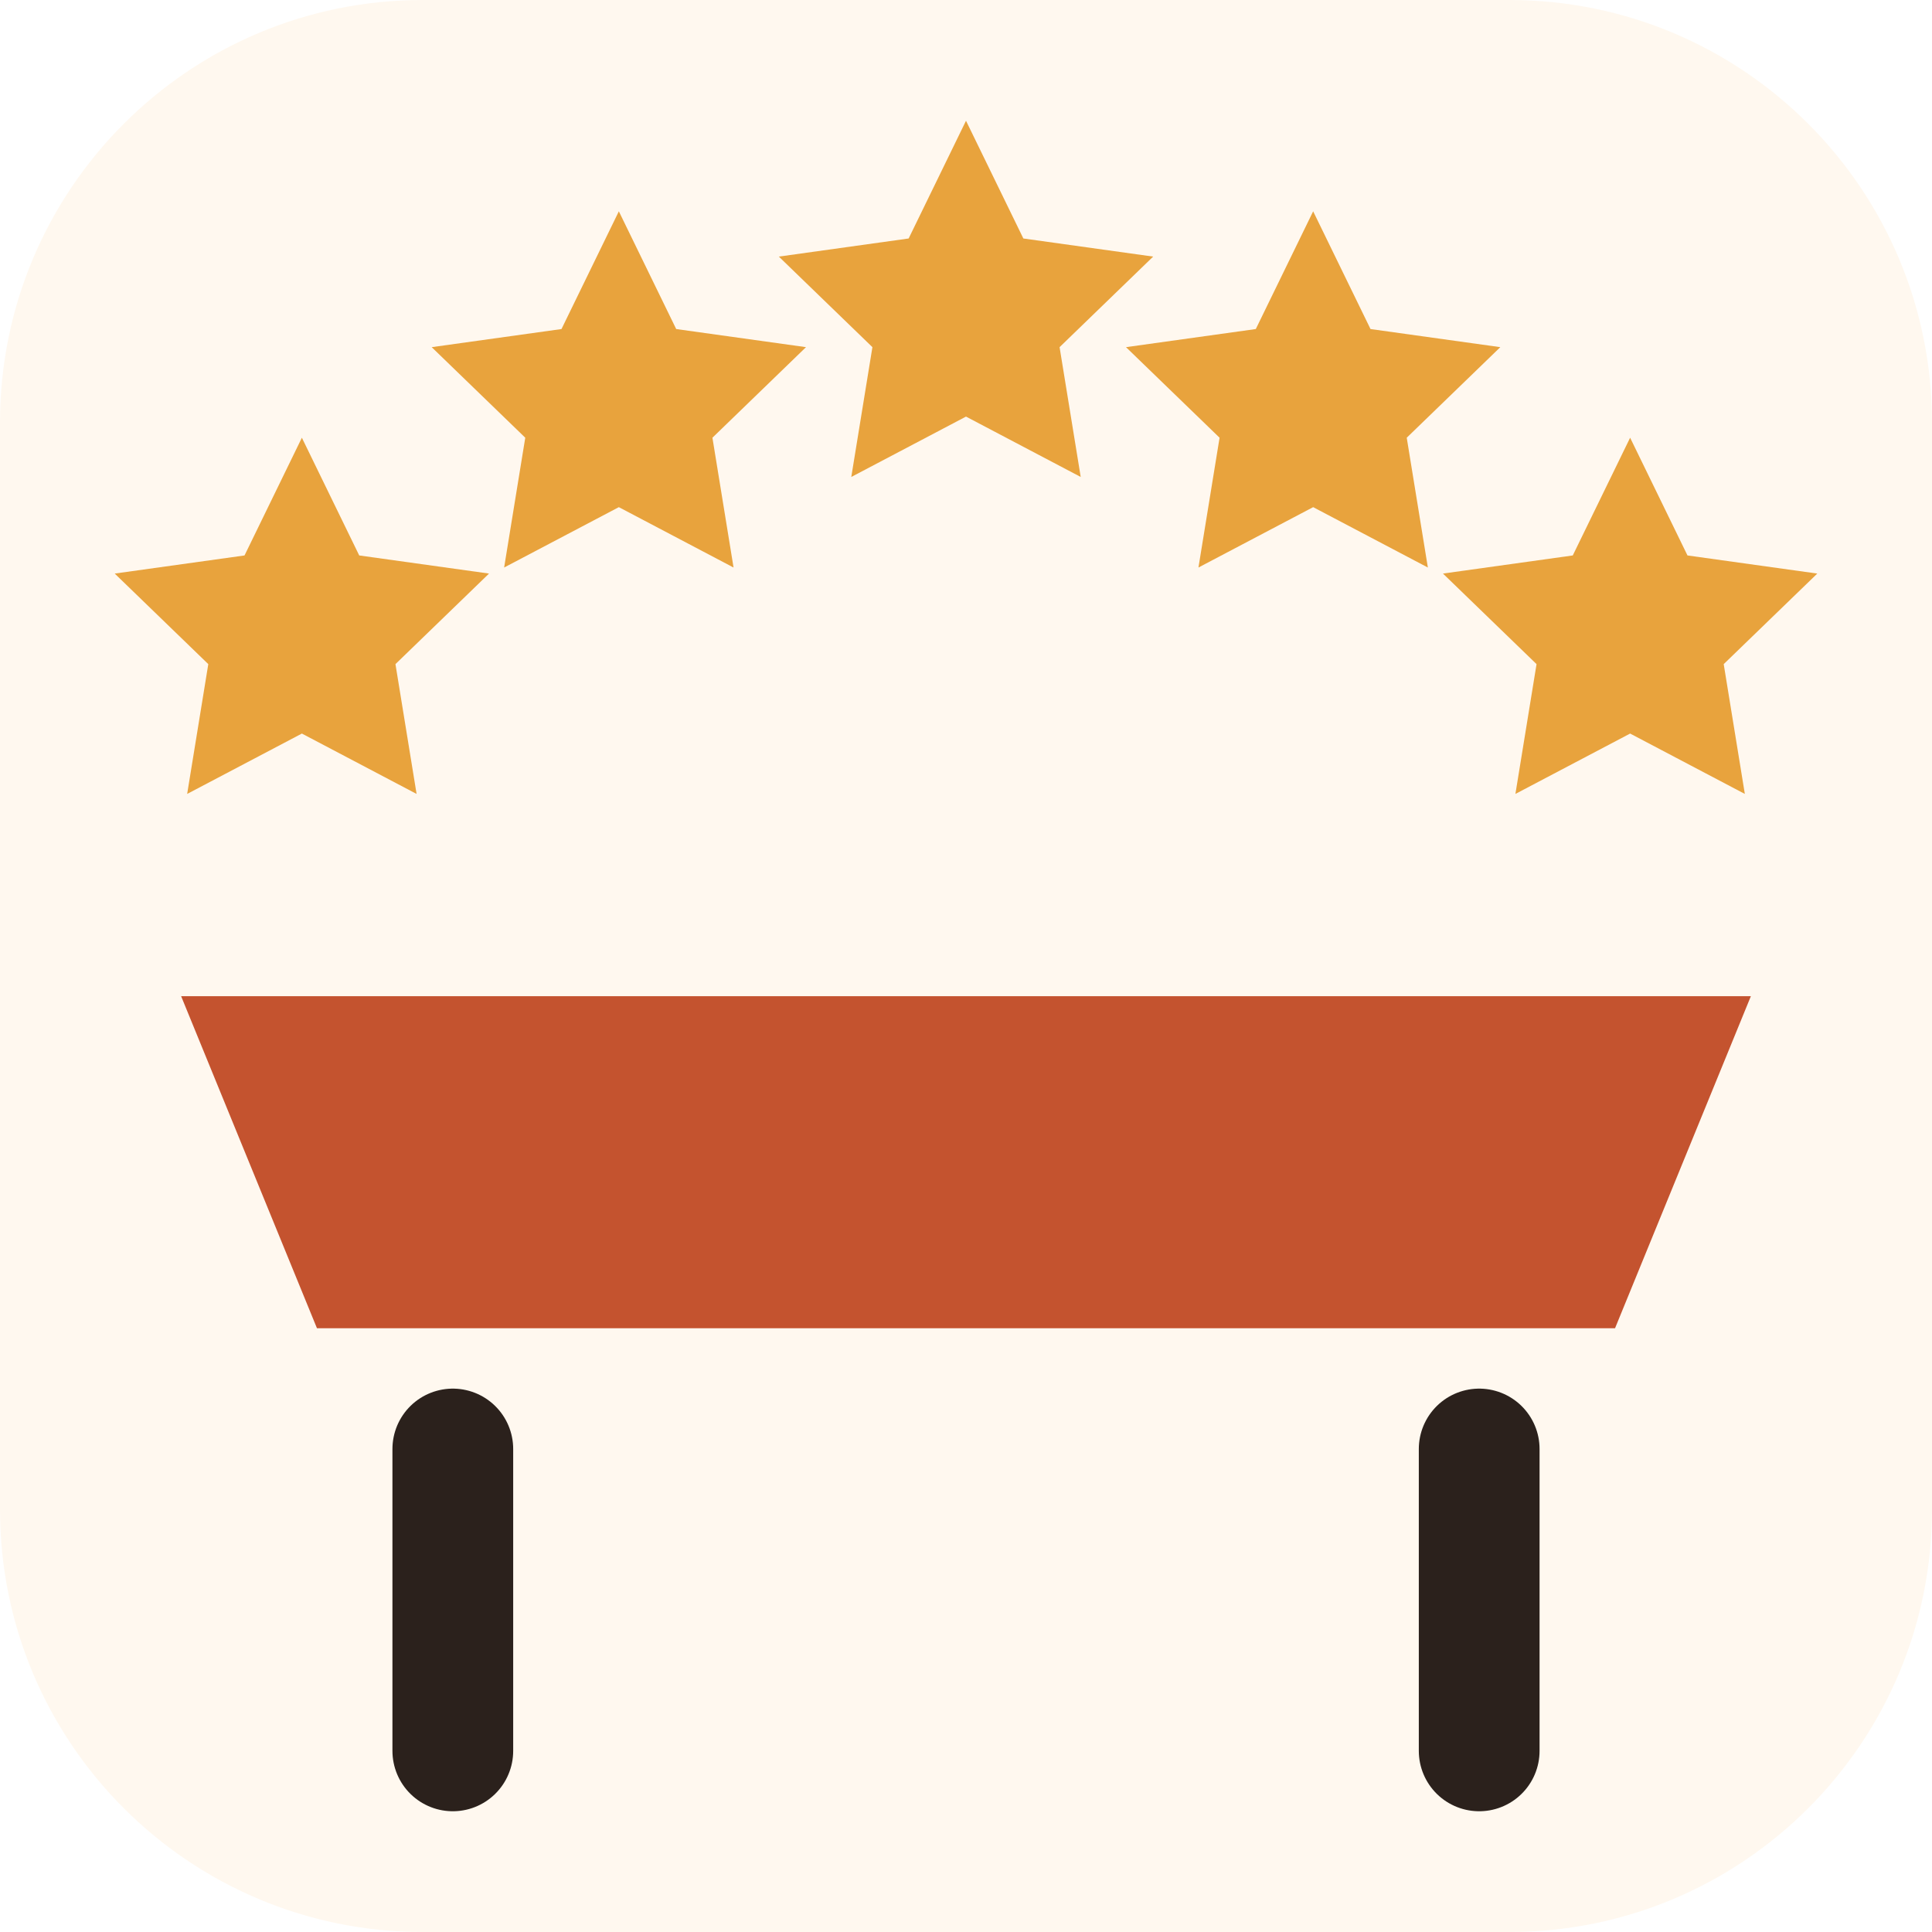
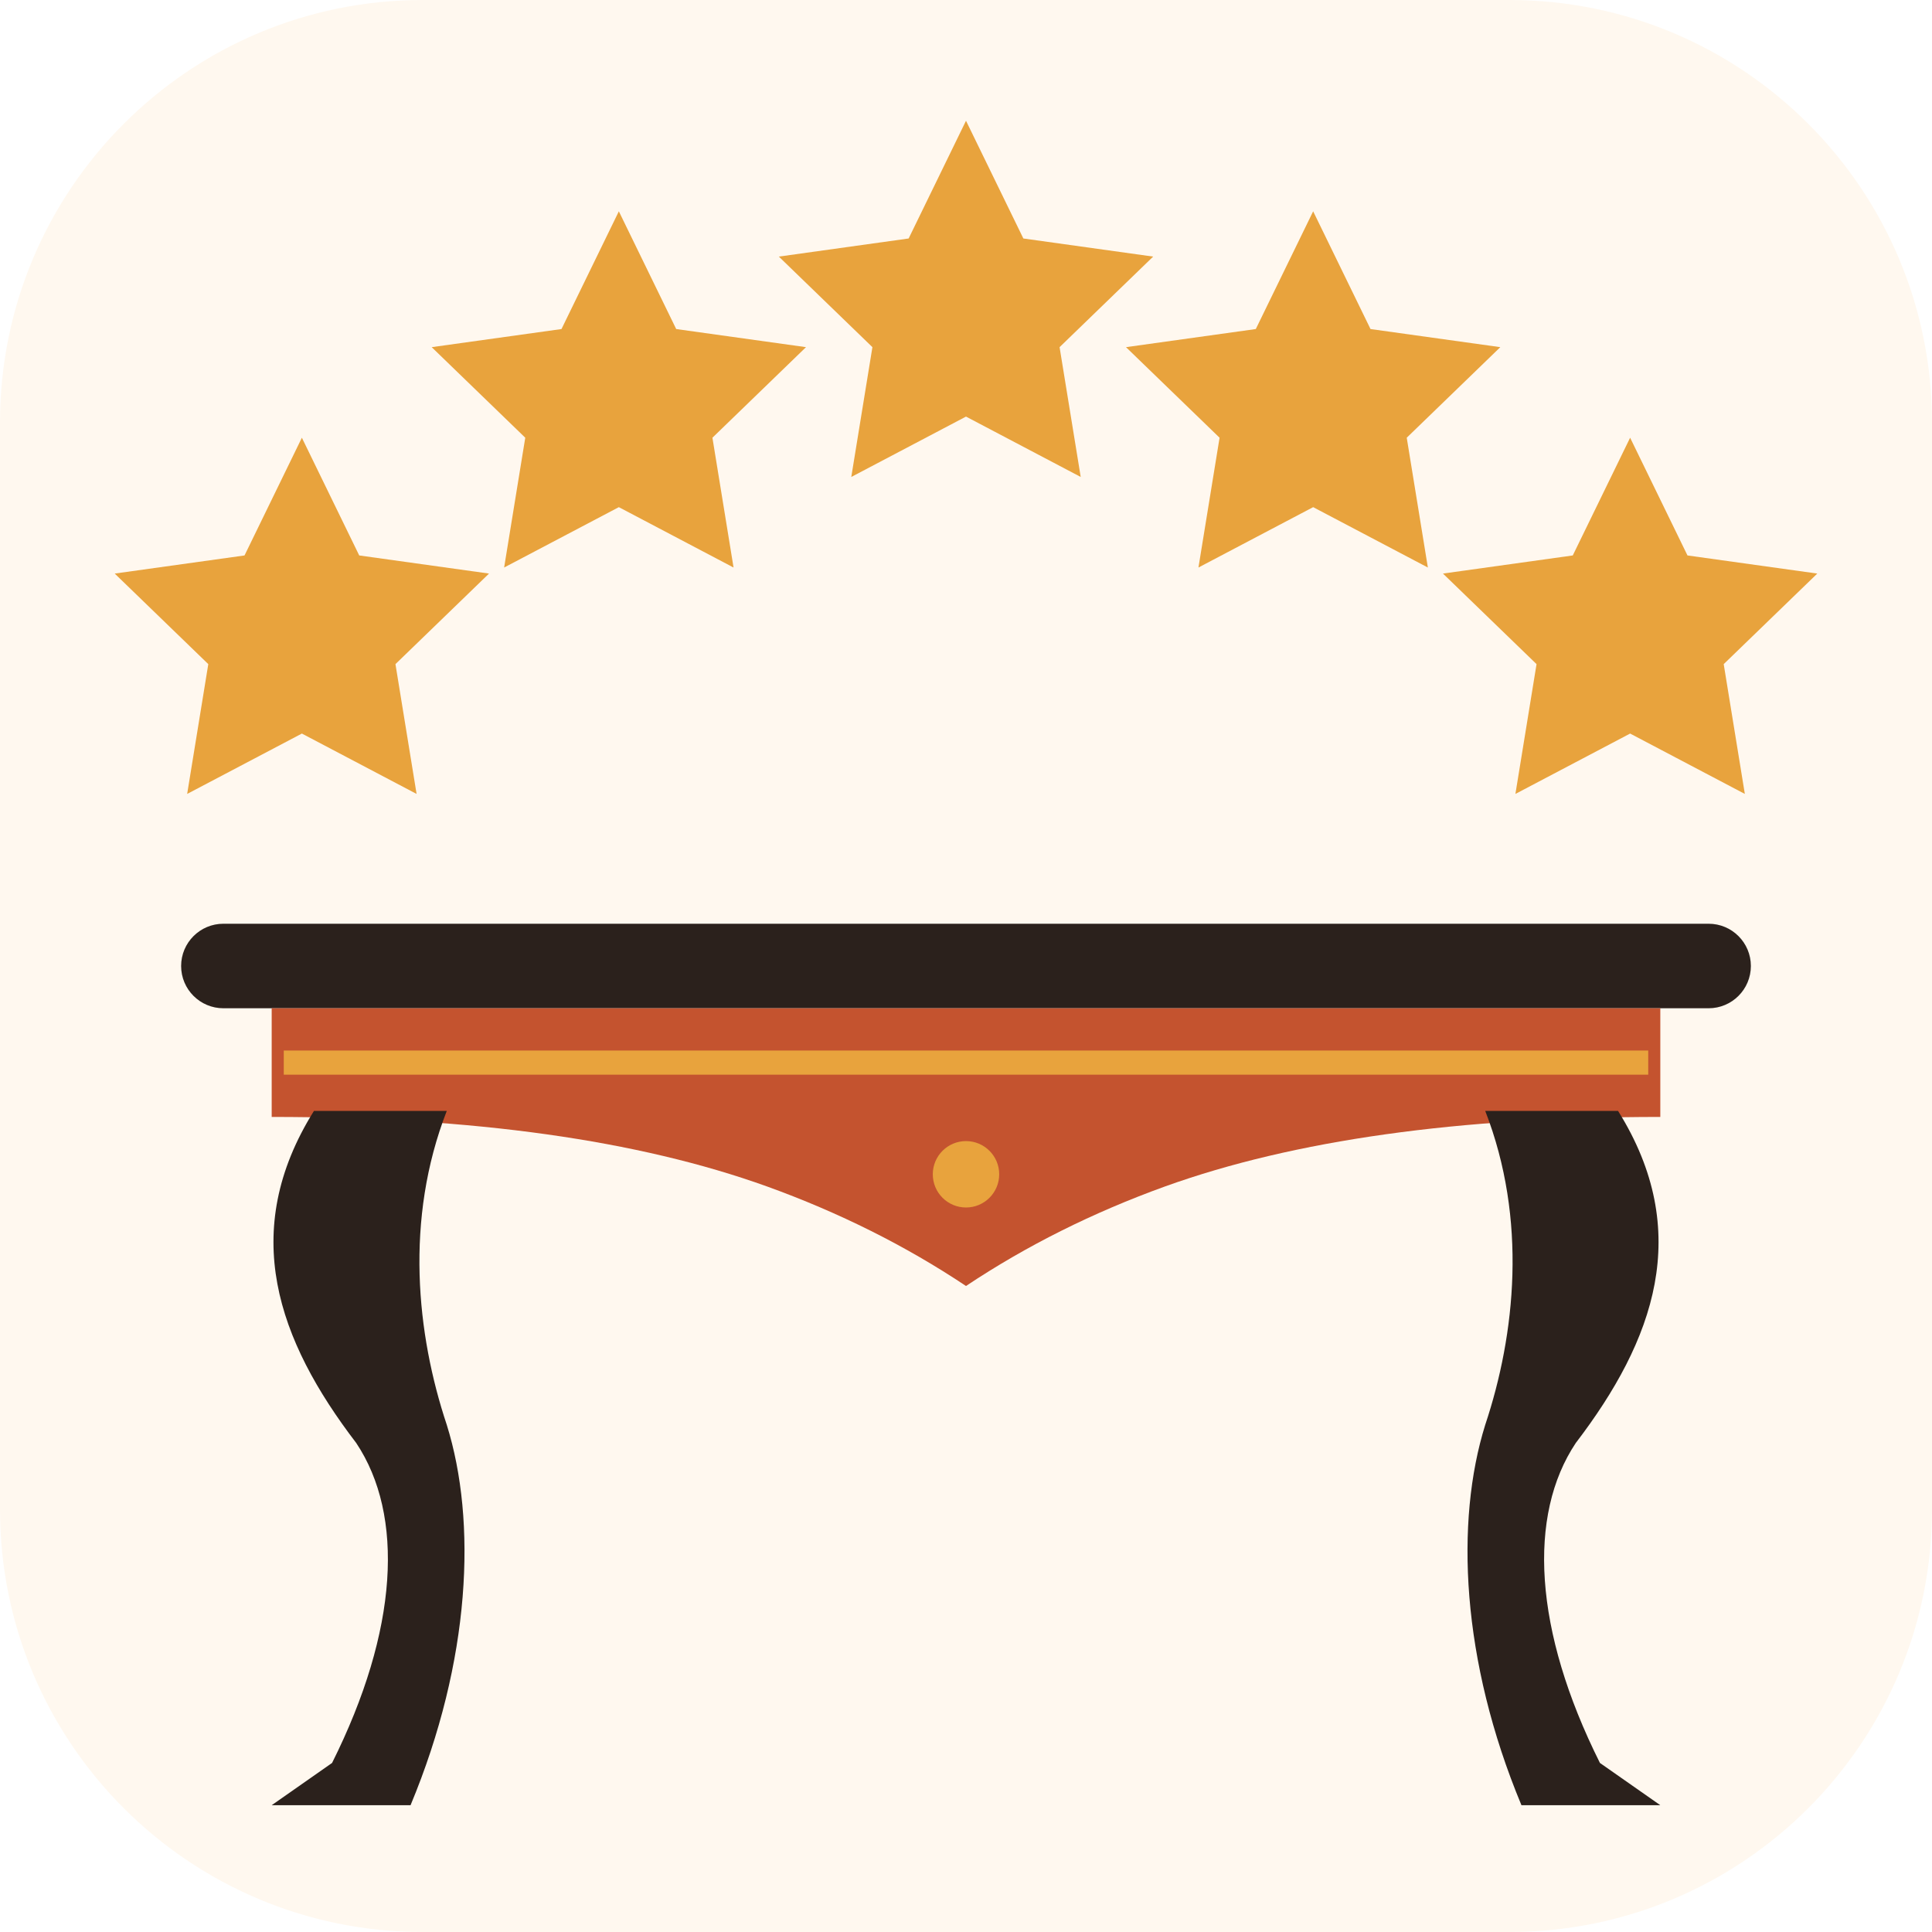
<svg xmlns="http://www.w3.org/2000/svg" viewBox="0 0 64 64">
  <rect width="64" height="64" rx="14" fill="#fff8ef" />
  <g fill="#e8a33d">
    <path transform="translate(10 21)" d="M0 -6.5l1.9 3.9 4.3.6-3.1 3 .7 4.3L0 3.3l-3.8 2 .7-4.3-3.1-3 4.3-.6z" />
    <path transform="translate(20.5 13.5)" d="M0 -6.5l1.9 3.9 4.3.6-3.1 3 .7 4.3L0 3.3l-3.8 2 .7-4.3-3.1-3 4.3-.6z" />
    <path transform="translate(32 10.5)" d="M0 -6.5l1.9 3.9 4.3.6-3.1 3 .7 4.3L0 3.3l-3.8 2 .7-4.3-3.1-3 4.3-.6z" />
    <path transform="translate(43.5 13.5)" d="M0 -6.5l1.9 3.9 4.3.6-3.1 3 .7 4.3L0 3.3l-3.8 2 .7-4.3-3.1-3 4.3-.6z" />
    <path transform="translate(54 21)" d="M0 -6.5l1.9 3.9 4.3.6-3.1 3 .7 4.3L0 3.3l-3.8 2 .7-4.3-3.1-3 4.3-.6z" />
  </g>
-   <path d="M6 33h52l-4.5 11h-43z" fill="#c4532f" />
-   <path d="M15 48v10M49 48v10" stroke="#2b211c" stroke-width="4" stroke-linecap="round" />
+   <rect x="6" y="30.6" width="52" height="2.8" rx="1.4" fill="#2b211c" />
+   <path d="M9 33.4H55V37Q45 37 38.6 39.3Q35 40.6 32 42.6Q29 40.6 25.4 39.3Q19 37 9 37Z" fill="#c4532f" />
+   <path d="M9.4 35.2H54.6" stroke="#e8a33d" stroke-width=".8" />
+   <circle cx="32" cy="38.9" r="1.1" fill="#e8a33d" />
+   <path d="M10.4 36.8C7.9 40.8 9.2 44.4 11.8 47.8C13.4 50.2 13.2 54 11 58.4L9 59.8H13.6C15.6 55 15.8 50.4 14.8 47.2C13.8 44.2 13.4 40.4 14.8 36.8Z" fill="#2b211c" />
+   <path d="M10.4 36.8C7.9 40.8 9.2 44.4 11.8 47.8C13.4 50.2 13.2 54 11 58.4L9 59.8H13.6C15.6 55 15.8 50.4 14.8 47.2C13.8 44.2 13.4 40.4 14.8 36.8Z" fill="#2b211c" transform="matrix(-1 0 0 1 64 0)" />
</svg>
